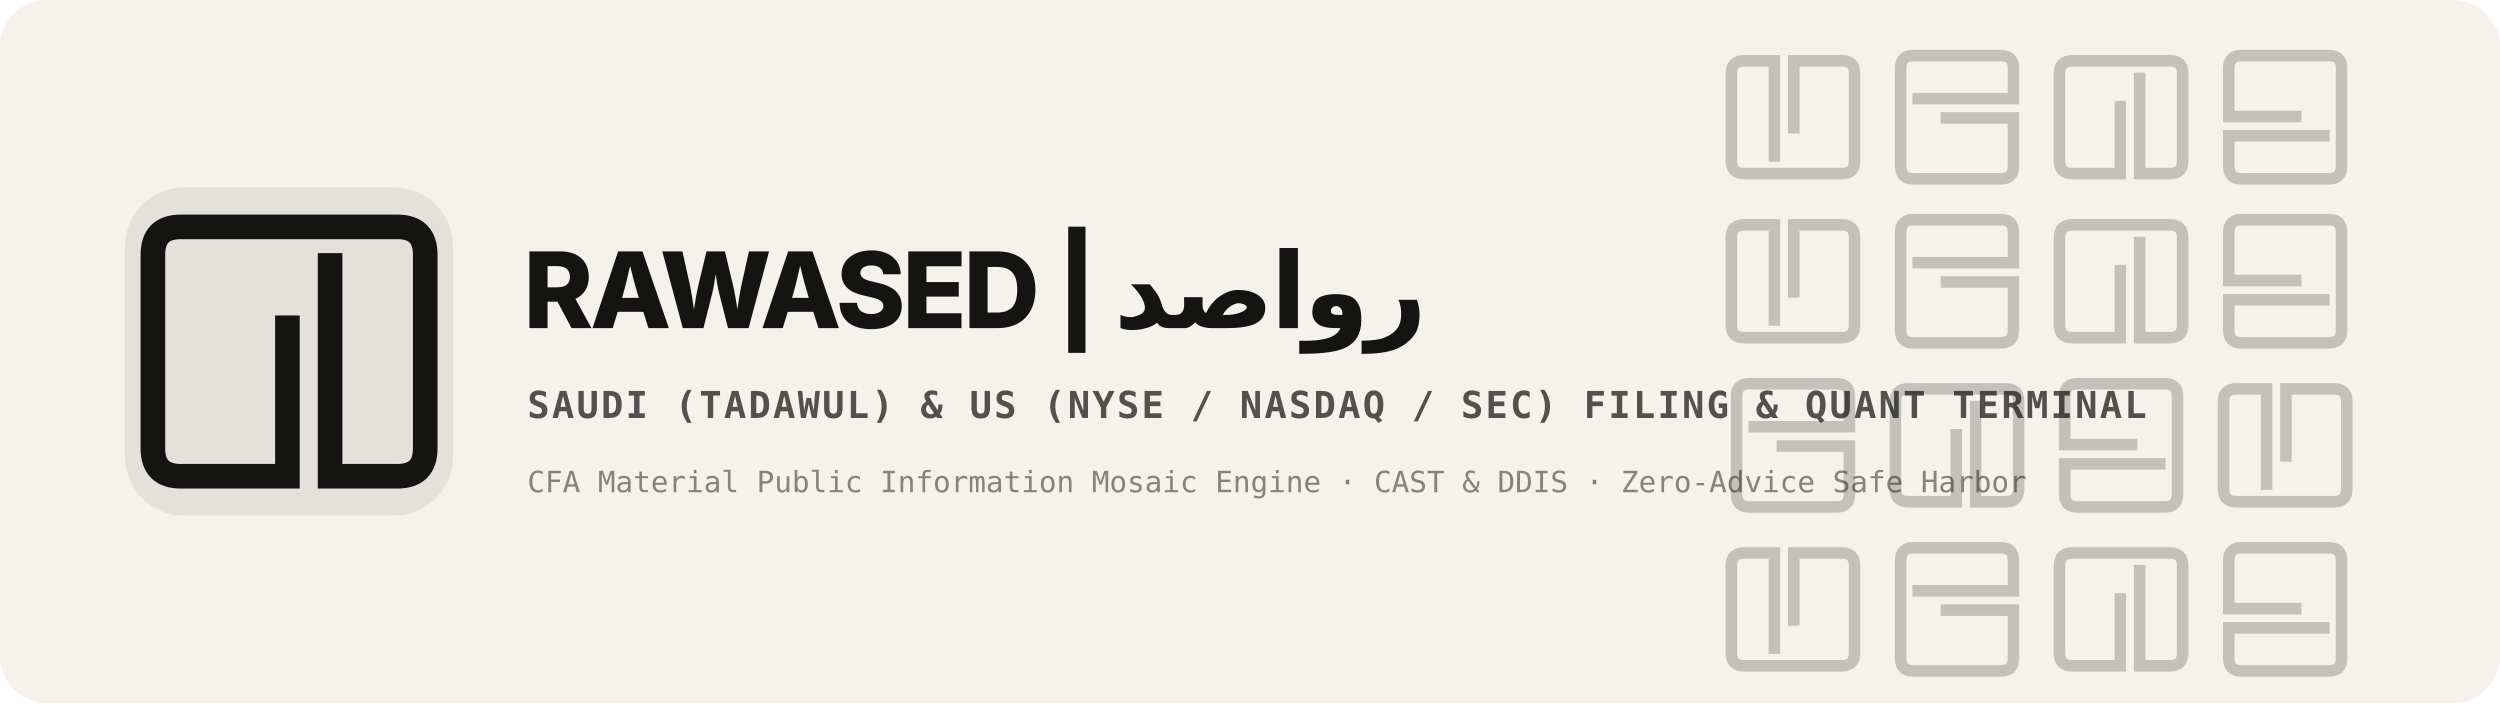
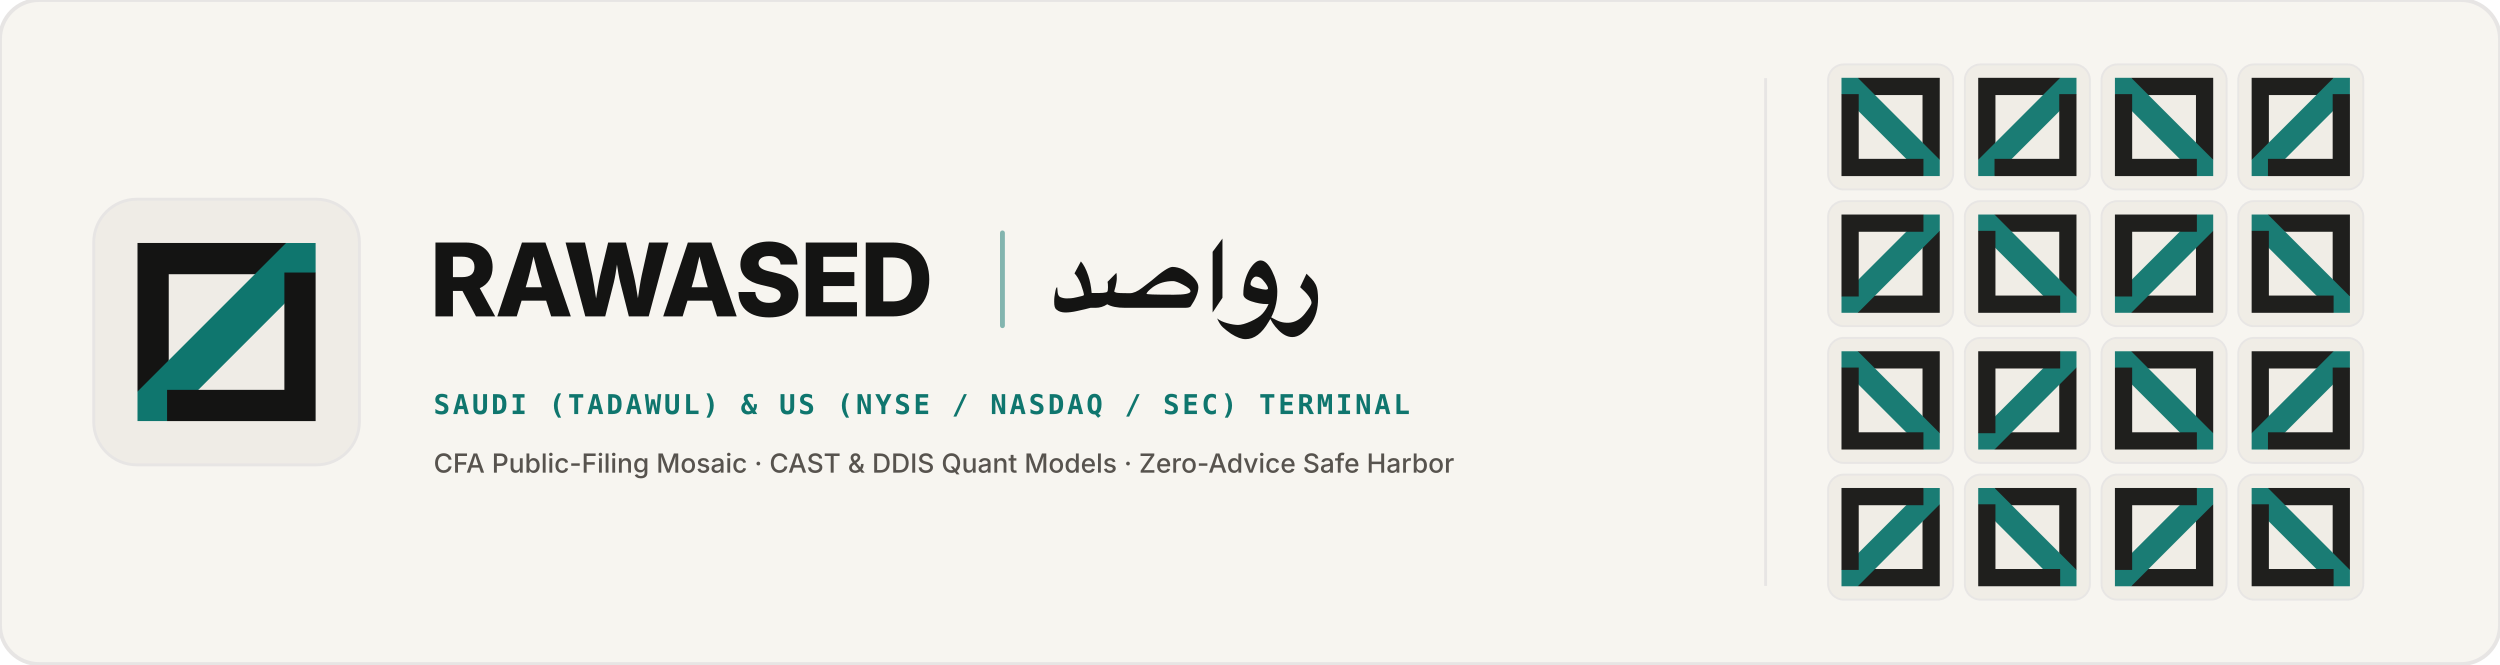
- <svg xmlns="http://www.w3.org/2000/svg" viewBox="0 0 1280 360" width="1280" height="360" fill="none">
-   <rect width="1280" height="360" rx="24" fill="#F5F2EB" />
-   <g transform="translate(880,22) scale(0.76)" opacity="0.22">
-     <g transform="rotate(180 50 50)">
-       <path d="M49.5 39 V88 H17 Q8.5 88 8.5 79.5 V20.5 Q8.5 12 17 12 H83 Q91.5 12 91.5 20.5 V79.5 Q91.5 88 83 88 H62.5 V20" stroke="#141413" stroke-width="7.8" stroke-linecap="butt" stroke-linejoin="miter" fill="none" />
+ <svg xmlns="http://www.w3.org/2000/svg" viewBox="0 0 1280 340" width="100%" height="100%">
+   <defs>
+     <clipPath id="text-col-clip">
+       <rect x="216" y="0" width="676" height="340" />
+     </clipPath>
+   </defs>
+   <rect x="0" y="0" width="1280" height="340" rx="20" fill="#F7F5F0" stroke="#E7E5E4" stroke-width="2" />
+   <g transform="translate(48, 102)">
+     <rect x="0" y="0" width="136" height="136" rx="22" fill="#EFECE6" stroke="#E7E5E4" stroke-width="1.5" />
+     <svg x="10" y="10" width="116" height="116" viewBox="0 0 100 100">
+       <path d="M 10.69 10.69 L 76.26 10.69 L 76.26 24.48 L 24.48 24.48 L 24.48 76.26 L 10.69 76.26 Z" fill="#141413" />
+       <path d="M 10.69 89.31 L 10.69 76.26 L 76.26 10.69 L 89.31 10.69 L 89.31 23.74 L 23.74 89.31 Z" fill="#0F766E" />
+       <path d="M 89.31 89.31 L 23.74 89.31 L 23.74 75.52 L 75.52 75.52 L 75.52 23.74 L 89.31 23.74 Z" fill="#141413" />
+     </svg>
+   </g>
+   <g clip-path="url(#text-col-clip)">
+     <text x="220" y="162" fill="#141413" font-family="-apple-system, BlinkMacSystemFont, 'Inter', 'Helvetica Neue', Arial, sans-serif" font-size="52" font-weight="800" letter-spacing="-1">RAWASED</text>
+     <rect x="512" y="118" width="2.5" height="50" rx="1.25" fill="#0F766E" opacity="0.5" />
+     <g transform="translate(536, 160) scale(1.06)">
+       <path d="M21.00 -2.24 Q20.43 -2.06 18.49 -1.60 Q16.55 -1.15 14.62 -0.72 Q11.42 -0.00 8.84 -0.00 Q6.15 -0.07 4.72 -1.36 Q3.48 -2.10 3.53 -5.18 Q3.53 -5.56 3.55 -6.41 Q3.57 -7.26 3.89 -9.10 Q4.20 -10.94 4.43 -11.56 Q4.66 -12.18 4.91 -12.18 Q4.95 -12.18 5.00 -12.16 L5.15 -10.49 Q5.22 -8.07 6.40 -7.48 Q8.00 -6.80 9.61 -6.80 Q10.53 -6.80 11.62 -6.88 Q12.70 -6.96 14.44 -7.37 Q17.90 -8.07 17.90 -8.45 Q17.90 -9.58 16.37 -13.90 Q15.01 -17.13 13.34 -18.90 L16.43 -24.68 Q18.40 -22.49 19.96 -17.90 Q21.23 -14.17 21.63 -9.43 L23.40 -9.43 L23.40 -2.26 L21.07 -2.26 Q21.02 -2.24 21.00 -2.24 Z M39.96 -9.31 Q42.65 -9.31 45.98 -11.89 Q48.98 -14.13 50.59 -15.44 Q58.14 -22.02 60.67 -22.02 Q63.09 -22.02 65.94 -20.71 Q73.17 -16.16 73.17 -12.21 Q73.12 -8.34 69.51 -3.01 Q69.08 -2.26 66.57 -2.26 L37.79 -2.26 Q32.05 -2.26 29.16 -3.98 Q26.60 -2.26 23.49 -2.26 L22.04 -2.26 L22.04 -9.43 Q28.66 -9.25 29.16 -10.06 Q29.52 -10.47 29.52 -12.18 Q29.52 -13.97 29.32 -14.83 L33.57 -19.15 Q33.66 -18.74 33.73 -18.08 Q33.79 -17.43 33.77 -16.52 Q33.77 -15.73 33.58 -14.57 Q33.39 -13.40 33.16 -12.48 Q32.93 -11.55 32.73 -10.97 Q32.53 -10.40 32.53 -10.19 Q32.59 -9.90 33.50 -9.61 Q34.40 -9.31 39.96 -9.31 Z M69.37 -10.26 Q69.37 -11.57 65.80 -13.40 Q62.41 -15.17 60.99 -15.17 Q55.45 -15.17 51.29 -12.34 Q48.15 -9.95 48.15 -8.95 Q48.44 -8.84 51.03 -8.71 Q53.62 -8.59 61.32 -8.59 Q69.37 -8.59 69.37 -10.26 Z M84.81 -7.10 L80.06 -0.00 L80.06 -29.32 L84.81 -35.71 Z M111.30 -10.13 Q111.30 -2.06 107.10 4.52 Q102.26 12.88 96.00 12.88 Q93.06 12.88 88.95 10.26 Q86.62 8.63 85.06 7.21 Q83.50 5.79 82.23 2.85 Q84.04 4.34 87.05 5.13 Q90.10 5.99 92.34 6.01 Q94.71 5.99 98.50 4.28 Q102.28 2.58 104.08 0.64 Q105.88 -1.29 107.08 -4.11 Q106.83 -4.09 106.61 -4.08 Q106.40 -4.07 106.19 -4.07 Q102.76 -4.07 98.82 -5.38 Q94.89 -6.69 94.89 -8.84 Q94.89 -15.37 97.83 -20.64 Q100.61 -25.14 103.21 -25.14 Q106.22 -25.14 108.76 -20.04 Q111.30 -14.94 111.30 -10.13 Z M106.83 -11.66 Q106.80 -12.52 105.42 -14.39 Q104.05 -16.25 103.03 -16.81 Q102.01 -17.36 101.08 -17.36 Q100.59 -17.36 100.10 -17.02 Q99.62 -16.68 99.22 -16.14 Q98.82 -15.60 98.60 -14.94 Q98.37 -14.29 98.37 -13.72 Q98.37 -12.61 101.49 -11.83 Q104.61 -11.05 105.58 -11.05 Q106.83 -11.05 106.83 -11.66 Z M130.99 -6.80 Q130.99 0.57 127.62 5.40 Q123.06 11.87 118.56 11.87 Q115.17 11.87 111.88 8.53 Q108.59 5.20 107.41 1.76 L108.63 2.51 Q109.88 3.19 110.84 3.66 Q111.80 4.14 112.70 4.43 Q113.61 4.72 114.57 4.85 Q115.53 4.97 116.77 4.95 Q121.29 4.72 124.56 0.63 Q127.83 -3.46 127.83 -4.70 Q127.78 -7.44 122.33 -12.23 L125.41 -18.74 Q126.79 -17.38 127.89 -16.25 Q129.00 -15.12 129.76 -13.64 Q130.52 -12.16 130.75 -10.26 Q130.99 -8.36 130.99 -6.80 Z" fill="#141413" />
+     </g>
+     <text x="222" y="212" fill="#0F766E" font-family="'JetBrains Mono', 'SF Mono', Menlo, monospace" font-size="14" font-weight="700" letter-spacing="1.4">SAUDI (TADAWUL) &amp; US (NYSE / NASDAQ / SEC) TERMINAL</text>
+     <text x="222" y="242" fill="#57534E" font-family="-apple-system, BlinkMacSystemFont, 'Inter', sans-serif" font-size="13.5" font-weight="500">CFA Public-Filing Mosaic · CAST &amp; DDIS Quant Models · Zero-Advice Safe Harbor</text>
+   </g>
+   <line x1="904" y1="40" x2="904" y2="300" stroke="#E7E5E4" stroke-width="1.5" />
+   <g transform="translate(936, 33)" opacity="0.95">
+     <g transform="translate(0, 0)">
+       <rect x="0" y="0" width="64" height="64" rx="8" fill="#EFECE6" stroke="#E7E5E4" stroke-width="1" />
+       <svg x="0" y="0" width="64" height="64" viewBox="0 0 100 100">
+         <g transform="rotate(90 50 50)">
+           <path d="M 10.69 10.69 L 76.26 10.69 L 76.26 24.48 L 24.48 24.48 L 24.48 76.26 L 10.69 76.26 Z" fill="#141413" />
+           <path d="M 10.69 89.31 L 10.69 76.26 L 76.26 10.69 L 89.31 10.69 L 89.31 23.74 L 23.74 89.31 Z" fill="#0F766E" />
+           <path d="M 89.31 89.31 L 23.74 89.31 L 23.74 75.52 L 75.52 75.52 L 75.52 23.74 L 89.31 23.74 Z" fill="#141413" />
+         </g>
+       </svg>
+     </g>
+     <g transform="translate(70, 0)">
+       <rect x="0" y="0" width="64" height="64" rx="8" fill="#EFECE6" stroke="#E7E5E4" stroke-width="1" />
+       <svg x="0" y="0" width="64" height="64" viewBox="0 0 100 100">
+         <g transform="rotate(0 50 50)">
+           <path d="M 10.69 10.69 L 76.26 10.69 L 76.26 24.48 L 24.48 24.48 L 24.48 76.26 L 10.69 76.26 Z" fill="#141413" />
+           <path d="M 10.69 89.31 L 10.69 76.26 L 76.26 10.69 L 89.31 10.69 L 89.31 23.74 L 23.74 89.31 Z" fill="#0F766E" />
+           <path d="M 89.31 89.31 L 23.74 89.31 L 23.74 75.52 L 75.52 75.52 L 75.52 23.74 L 89.31 23.74 Z" fill="#141413" />
+         </g>
+       </svg>
+     </g>
+     <g transform="translate(140, 0)">
+       <rect x="0" y="0" width="64" height="64" rx="8" fill="#EFECE6" stroke="#E7E5E4" stroke-width="1" />
+       <svg x="0" y="0" width="64" height="64" viewBox="0 0 100 100">
+         <g transform="rotate(90 50 50)">
+           <path d="M 10.69 10.69 L 76.26 10.69 L 76.26 24.48 L 24.48 24.48 L 24.48 76.26 L 10.69 76.26 Z" fill="#141413" />
+           <path d="M 10.69 89.31 L 10.69 76.26 L 76.26 10.69 L 89.31 10.69 L 89.31 23.74 L 23.74 89.31 Z" fill="#0F766E" />
+           <path d="M 89.31 89.31 L 23.74 89.31 L 23.74 75.52 L 75.52 75.52 L 75.52 23.74 L 89.31 23.74 Z" fill="#141413" />
+         </g>
+       </svg>
+     </g>
+     <g transform="translate(210, 0)">
+       <rect x="0" y="0" width="64" height="64" rx="8" fill="#EFECE6" stroke="#E7E5E4" stroke-width="1" />
+       <svg x="0" y="0" width="64" height="64" viewBox="0 0 100 100">
+         <g transform="rotate(0 50 50)">
+           <path d="M 10.69 10.69 L 76.26 10.69 L 76.26 24.48 L 24.48 24.48 L 24.48 76.26 L 10.69 76.26 Z" fill="#141413" />
+           <path d="M 10.69 89.31 L 10.69 76.26 L 76.26 10.69 L 89.31 10.69 L 89.31 23.74 L 23.74 89.31 Z" fill="#0F766E" />
+           <path d="M 89.31 89.31 L 23.74 89.31 L 23.74 75.52 L 75.52 75.52 L 75.52 23.74 L 89.31 23.74 Z" fill="#141413" />
+         </g>
+       </svg>
+     </g>
+     <g transform="translate(0, 70)">
+       <rect x="0" y="0" width="64" height="64" rx="8" fill="#EFECE6" stroke="#E7E5E4" stroke-width="1" />
+       <svg x="0" y="0" width="64" height="64" viewBox="0 0 100 100">
+         <g transform="rotate(180 50 50)">
+           <path d="M 10.69 10.69 L 76.26 10.69 L 76.26 24.48 L 24.48 24.48 L 24.48 76.26 L 10.69 76.26 Z" fill="#141413" />
+           <path d="M 10.69 89.31 L 10.69 76.26 L 76.26 10.69 L 89.31 10.69 L 89.31 23.74 L 23.74 89.31 Z" fill="#0F766E" />
+           <path d="M 89.31 89.31 L 23.74 89.31 L 23.74 75.52 L 75.52 75.52 L 75.52 23.74 L 89.31 23.74 Z" fill="#141413" />
+         </g>
+       </svg>
+     </g>
+     <g transform="translate(70, 70)">
+       <rect x="0" y="0" width="64" height="64" rx="8" fill="#EFECE6" stroke="#E7E5E4" stroke-width="1" />
+       <svg x="0" y="0" width="64" height="64" viewBox="0 0 100 100">
+         <g transform="rotate(90 50 50)">
+           <path d="M 10.69 10.69 L 76.26 10.69 L 76.26 24.48 L 24.48 24.48 L 24.48 76.26 L 10.69 76.26 Z" fill="#141413" />
+           <path d="M 10.69 89.31 L 10.69 76.26 L 76.26 10.69 L 89.31 10.69 L 89.31 23.74 L 23.74 89.31 Z" fill="#0F766E" />
+           <path d="M 89.31 89.31 L 23.74 89.31 L 23.74 75.52 L 75.52 75.52 L 75.52 23.74 L 89.31 23.74 Z" fill="#141413" />
+         </g>
+       </svg>
+     </g>
+     <g transform="translate(140, 70)">
+       <rect x="0" y="0" width="64" height="64" rx="8" fill="#EFECE6" stroke="#E7E5E4" stroke-width="1" />
+       <svg x="0" y="0" width="64" height="64" viewBox="0 0 100 100">
+         <g transform="rotate(180 50 50)">
+           <path d="M 10.69 10.69 L 76.26 10.69 L 76.26 24.48 L 24.48 24.48 L 24.48 76.26 L 10.69 76.26 Z" fill="#141413" />
+           <path d="M 10.69 89.31 L 10.69 76.26 L 76.26 10.69 L 89.31 10.69 L 89.31 23.74 L 23.74 89.31 Z" fill="#0F766E" />
+           <path d="M 89.31 89.31 L 23.74 89.31 L 23.74 75.52 L 75.52 75.52 L 75.52 23.74 L 89.31 23.74 Z" fill="#141413" />
+         </g>
+       </svg>
+     </g>
+     <g transform="translate(210, 70)">
+       <rect x="0" y="0" width="64" height="64" rx="8" fill="#EFECE6" stroke="#E7E5E4" stroke-width="1" />
+       <svg x="0" y="0" width="64" height="64" viewBox="0 0 100 100">
+         <g transform="rotate(90 50 50)">
+           <path d="M 10.69 10.69 L 76.26 10.69 L 76.26 24.48 L 24.48 24.48 L 24.48 76.26 L 10.69 76.26 Z" fill="#141413" />
+           <path d="M 10.69 89.31 L 10.69 76.26 L 76.26 10.69 L 89.31 10.69 L 89.31 23.74 L 23.74 89.31 Z" fill="#0F766E" />
+           <path d="M 89.31 89.31 L 23.74 89.31 L 23.74 75.52 L 75.52 75.52 L 75.52 23.74 L 89.31 23.74 Z" fill="#141413" />
+         </g>
+       </svg>
+     </g>
+     <g transform="translate(0, 140)">
+       <rect x="0" y="0" width="64" height="64" rx="8" fill="#EFECE6" stroke="#E7E5E4" stroke-width="1" />
+       <svg x="0" y="0" width="64" height="64" viewBox="0 0 100 100">
+         <g transform="rotate(90 50 50)">
+           <path d="M 10.69 10.69 L 76.26 10.69 L 76.26 24.48 L 24.48 24.48 L 24.48 76.26 L 10.69 76.26 Z" fill="#141413" />
+           <path d="M 10.69 89.31 L 10.69 76.26 L 76.26 10.69 L 89.31 10.69 L 89.31 23.74 L 23.74 89.31 Z" fill="#0F766E" />
+           <path d="M 89.31 89.31 L 23.74 89.31 L 23.74 75.52 L 75.52 75.52 L 75.52 23.74 L 89.31 23.74 Z" fill="#141413" />
+         </g>
+       </svg>
+     </g>
+     <g transform="translate(70, 140)">
+       <rect x="0" y="0" width="64" height="64" rx="8" fill="#EFECE6" stroke="#E7E5E4" stroke-width="1" />
+       <svg x="0" y="0" width="64" height="64" viewBox="0 0 100 100">
+         <g transform="rotate(180 50 50)">
+           <path d="M 10.69 10.69 L 76.26 10.69 L 76.26 24.48 L 24.48 24.48 L 24.48 76.26 L 10.69 76.26 Z" fill="#141413" />
+           <path d="M 10.69 89.31 L 10.69 76.26 L 76.26 10.69 L 89.31 10.69 L 89.31 23.74 L 23.74 89.31 Z" fill="#0F766E" />
+           <path d="M 89.31 89.31 L 23.74 89.31 L 23.74 75.52 L 75.52 75.52 L 75.52 23.74 L 89.31 23.74 Z" fill="#141413" />
+         </g>
+       </svg>
+     </g>
+     <g transform="translate(140, 140)">
+       <rect x="0" y="0" width="64" height="64" rx="8" fill="#EFECE6" stroke="#E7E5E4" stroke-width="1" />
+       <svg x="0" y="0" width="64" height="64" viewBox="0 0 100 100">
+         <g transform="rotate(90 50 50)">
+           <path d="M 10.69 10.69 L 76.26 10.69 L 76.26 24.48 L 24.48 24.48 L 24.48 76.26 L 10.69 76.26 Z" fill="#141413" />
+           <path d="M 10.69 89.31 L 10.69 76.26 L 76.26 10.69 L 89.31 10.69 L 89.31 23.74 L 23.74 89.31 Z" fill="#0F766E" />
+           <path d="M 89.31 89.31 L 23.74 89.31 L 23.74 75.52 L 75.52 75.52 L 75.52 23.74 L 89.31 23.74 Z" fill="#141413" />
+         </g>
+       </svg>
+     </g>
+     <g transform="translate(210, 140)">
+       <rect x="0" y="0" width="64" height="64" rx="8" fill="#EFECE6" stroke="#E7E5E4" stroke-width="1" />
+       <svg x="0" y="0" width="64" height="64" viewBox="0 0 100 100">
+         <g transform="rotate(0 50 50)">
+           <path d="M 10.69 10.69 L 76.26 10.69 L 76.26 24.48 L 24.48 24.48 L 24.48 76.26 L 10.69 76.26 Z" fill="#141413" />
+           <path d="M 10.69 89.31 L 10.69 76.26 L 76.26 10.69 L 89.31 10.69 L 89.31 23.74 L 23.74 89.31 Z" fill="#0F766E" />
+           <path d="M 89.31 89.31 L 23.74 89.31 L 23.74 75.52 L 75.52 75.52 L 75.52 23.74 L 89.31 23.74 Z" fill="#141413" />
+         </g>
+       </svg>
+     </g>
+     <g transform="translate(0, 210)">
+       <rect x="0" y="0" width="64" height="64" rx="8" fill="#EFECE6" stroke="#E7E5E4" stroke-width="1" />
+       <svg x="0" y="0" width="64" height="64" viewBox="0 0 100 100">
+         <g transform="rotate(180 50 50)">
+           <path d="M 10.69 10.69 L 76.26 10.69 L 76.26 24.48 L 24.48 24.48 L 24.48 76.26 L 10.69 76.26 Z" fill="#141413" />
+           <path d="M 10.69 89.31 L 10.69 76.26 L 76.26 10.69 L 89.31 10.69 L 89.31 23.74 L 23.74 89.31 Z" fill="#0F766E" />
+           <path d="M 89.31 89.31 L 23.74 89.31 L 23.74 75.52 L 75.52 75.52 L 75.52 23.74 L 89.31 23.74 Z" fill="#141413" />
+         </g>
+       </svg>
+     </g>
+     <g transform="translate(70, 210)">
+       <rect x="0" y="0" width="64" height="64" rx="8" fill="#EFECE6" stroke="#E7E5E4" stroke-width="1" />
+       <svg x="0" y="0" width="64" height="64" viewBox="0 0 100 100">
+         <g transform="rotate(90 50 50)">
+           <path d="M 10.69 10.69 L 76.26 10.69 L 76.26 24.48 L 24.48 24.48 L 24.48 76.26 L 10.69 76.26 Z" fill="#141413" />
+           <path d="M 10.69 89.31 L 10.69 76.26 L 76.26 10.69 L 89.31 10.69 L 89.31 23.74 L 23.74 89.31 Z" fill="#0F766E" />
+           <path d="M 89.31 89.31 L 23.74 89.31 L 23.74 75.52 L 75.52 75.52 L 75.52 23.74 L 89.31 23.74 Z" fill="#141413" />
+         </g>
+       </svg>
+     </g>
+     <g transform="translate(140, 210)">
+       <rect x="0" y="0" width="64" height="64" rx="8" fill="#EFECE6" stroke="#E7E5E4" stroke-width="1" />
+       <svg x="0" y="0" width="64" height="64" viewBox="0 0 100 100">
+         <g transform="rotate(180 50 50)">
+           <path d="M 10.69 10.69 L 76.26 10.69 L 76.26 24.48 L 24.48 24.48 L 24.48 76.26 L 10.69 76.26 Z" fill="#141413" />
+           <path d="M 10.69 89.31 L 10.69 76.26 L 76.26 10.69 L 89.31 10.69 L 89.31 23.74 L 23.74 89.31 Z" fill="#0F766E" />
+           <path d="M 89.31 89.31 L 23.74 89.31 L 23.74 75.52 L 75.52 75.52 L 75.52 23.74 L 89.31 23.74 Z" fill="#141413" />
+         </g>
+       </svg>
+     </g>
+     <g transform="translate(210, 210)">
+       <rect x="0" y="0" width="64" height="64" rx="8" fill="#EFECE6" stroke="#E7E5E4" stroke-width="1" />
+       <svg x="0" y="0" width="64" height="64" viewBox="0 0 100 100">
+         <g transform="rotate(90 50 50)">
+           <path d="M 10.69 10.69 L 76.26 10.69 L 76.26 24.48 L 24.48 24.48 L 24.48 76.26 L 10.69 76.26 Z" fill="#141413" />
+           <path d="M 10.69 89.31 L 10.69 76.26 L 76.26 10.69 L 89.31 10.69 L 89.31 23.74 L 23.74 89.31 Z" fill="#0F766E" />
+           <path d="M 89.31 89.31 L 23.74 89.31 L 23.74 75.52 L 75.52 75.52 L 75.52 23.74 L 89.31 23.74 Z" fill="#141413" />
+         </g>
+       </svg>
    </g>
  </g>
-   <g transform="translate(964,22) scale(0.76)" opacity="0.22">
-     <g transform="rotate(270 50 50)">
-       <path d="M49.5 39 V88 H17 Q8.5 88 8.5 79.5 V20.5 Q8.5 12 17 12 H83 Q91.5 12 91.5 20.5 V79.5 Q91.5 88 83 88 H62.5 V20" stroke="#141413" stroke-width="7.8" stroke-linecap="butt" stroke-linejoin="miter" fill="none" />
-     </g>
-   </g>
-   <g transform="translate(1048,22) scale(0.76)" opacity="0.22">
-     <g transform="rotate(0 50 50)">
-       <path d="M49.5 39 V88 H17 Q8.5 88 8.5 79.5 V20.5 Q8.5 12 17 12 H83 Q91.5 12 91.5 20.5 V79.5 Q91.5 88 83 88 H62.5 V20" stroke="#141413" stroke-width="7.8" stroke-linecap="butt" stroke-linejoin="miter" fill="none" />
-     </g>
-   </g>
-   <g transform="translate(1132,22) scale(0.76)" opacity="0.22">
-     <g transform="rotate(90 50 50)">
-       <path d="M49.5 39 V88 H17 Q8.5 88 8.5 79.5 V20.5 Q8.5 12 17 12 H83 Q91.5 12 91.5 20.5 V79.5 Q91.5 88 83 88 H62.5 V20" stroke="#141413" stroke-width="7.8" stroke-linecap="butt" stroke-linejoin="miter" fill="none" />
-     </g>
-   </g>
-   <g transform="translate(880,106) scale(0.76)" opacity="0.22">
-     <g transform="rotate(180 50 50)">
-       <path d="M49.5 39 V88 H17 Q8.5 88 8.5 79.5 V20.5 Q8.5 12 17 12 H83 Q91.5 12 91.5 20.5 V79.5 Q91.5 88 83 88 H62.5 V20" stroke="#141413" stroke-width="7.8" stroke-linecap="butt" stroke-linejoin="miter" fill="none" />
-     </g>
-   </g>
-   <g transform="translate(964,106) scale(0.76)" opacity="0.22">
-     <g transform="rotate(270 50 50)">
-       <path d="M49.5 39 V88 H17 Q8.5 88 8.5 79.5 V20.5 Q8.5 12 17 12 H83 Q91.5 12 91.5 20.5 V79.5 Q91.5 88 83 88 H62.5 V20" stroke="#141413" stroke-width="7.8" stroke-linecap="butt" stroke-linejoin="miter" fill="none" />
-     </g>
-   </g>
-   <g transform="translate(1048,106) scale(0.76)" opacity="0.22">
-     <g transform="rotate(0 50 50)">
-       <path d="M49.5 39 V88 H17 Q8.5 88 8.5 79.5 V20.5 Q8.5 12 17 12 H83 Q91.5 12 91.5 20.5 V79.5 Q91.5 88 83 88 H62.5 V20" stroke="#141413" stroke-width="7.8" stroke-linecap="butt" stroke-linejoin="miter" fill="none" />
-     </g>
-   </g>
-   <g transform="translate(1132,106) scale(0.76)" opacity="0.22">
-     <g transform="rotate(90 50 50)">
-       <path d="M49.5 39 V88 H17 Q8.5 88 8.5 79.5 V20.5 Q8.5 12 17 12 H83 Q91.5 12 91.5 20.5 V79.5 Q91.5 88 83 88 H62.5 V20" stroke="#141413" stroke-width="7.8" stroke-linecap="butt" stroke-linejoin="miter" fill="none" />
-     </g>
-   </g>
-   <g transform="translate(880,190) scale(0.76)" opacity="0.22">
-     <g transform="rotate(270 50 50)">
-       <path d="M49.5 39 V88 H17 Q8.5 88 8.5 79.5 V20.5 Q8.5 12 17 12 H83 Q91.5 12 91.5 20.5 V79.5 Q91.5 88 83 88 H62.5 V20" stroke="#141413" stroke-width="7.8" stroke-linecap="butt" stroke-linejoin="miter" fill="none" />
-     </g>
-   </g>
-   <g transform="translate(964,190) scale(0.76)" opacity="0.22">
-     <g transform="rotate(0 50 50)">
-       <path d="M49.5 39 V88 H17 Q8.5 88 8.5 79.5 V20.5 Q8.5 12 17 12 H83 Q91.5 12 91.5 20.5 V79.5 Q91.5 88 83 88 H62.5 V20" stroke="#141413" stroke-width="7.8" stroke-linecap="butt" stroke-linejoin="miter" fill="none" />
-     </g>
-   </g>
-   <g transform="translate(1048,190) scale(0.76)" opacity="0.22">
-     <g transform="rotate(90 50 50)">
-       <path d="M49.5 39 V88 H17 Q8.5 88 8.5 79.5 V20.5 Q8.5 12 17 12 H83 Q91.5 12 91.5 20.5 V79.5 Q91.5 88 83 88 H62.5 V20" stroke="#141413" stroke-width="7.8" stroke-linecap="butt" stroke-linejoin="miter" fill="none" />
-     </g>
-   </g>
-   <g transform="translate(1132,190) scale(0.76)" opacity="0.22">
-     <g transform="rotate(180 50 50)">
-       <path d="M49.5 39 V88 H17 Q8.5 88 8.5 79.5 V20.5 Q8.5 12 17 12 H83 Q91.5 12 91.5 20.5 V79.5 Q91.5 88 83 88 H62.5 V20" stroke="#141413" stroke-width="7.8" stroke-linecap="butt" stroke-linejoin="miter" fill="none" />
-     </g>
-   </g>
-   <g transform="translate(880,274) scale(0.76)" opacity="0.22">
-     <g transform="rotate(180 50 50)">
-       <path d="M49.5 39 V88 H17 Q8.5 88 8.5 79.5 V20.5 Q8.5 12 17 12 H83 Q91.5 12 91.5 20.5 V79.5 Q91.5 88 83 88 H62.5 V20" stroke="#141413" stroke-width="7.8" stroke-linecap="butt" stroke-linejoin="miter" fill="none" />
-     </g>
-   </g>
-   <g transform="translate(964,274) scale(0.76)" opacity="0.22">
-     <g transform="rotate(270 50 50)">
-       <path d="M49.5 39 V88 H17 Q8.5 88 8.5 79.5 V20.5 Q8.5 12 17 12 H83 Q91.5 12 91.5 20.5 V79.5 Q91.5 88 83 88 H62.5 V20" stroke="#141413" stroke-width="7.8" stroke-linecap="butt" stroke-linejoin="miter" fill="none" />
-     </g>
-   </g>
-   <g transform="translate(1048,274) scale(0.76)" opacity="0.22">
-     <g transform="rotate(0 50 50)">
-       <path d="M49.5 39 V88 H17 Q8.5 88 8.5 79.5 V20.5 Q8.5 12 17 12 H83 Q91.5 12 91.5 20.5 V79.5 Q91.5 88 83 88 H62.5 V20" stroke="#141413" stroke-width="7.8" stroke-linecap="butt" stroke-linejoin="miter" fill="none" />
-     </g>
-   </g>
-   <g transform="translate(1132,274) scale(0.76)" opacity="0.22">
-     <g transform="rotate(90 50 50)">
-       <path d="M49.5 39 V88 H17 Q8.5 88 8.5 79.5 V20.5 Q8.5 12 17 12 H83 Q91.5 12 91.5 20.5 V79.5 Q91.5 88 83 88 H62.5 V20" stroke="#141413" stroke-width="7.8" stroke-linecap="butt" stroke-linejoin="miter" fill="none" />
-     </g>
-   </g>
-   <g transform="translate(64, 96) scale(1.68)">
-     <rect width="100" height="100" rx="18" fill="#141413" opacity="0.08" />
-     <path d="M49.5 39 V88 H17 Q8.5 88 8.5 79.5 V20.5 Q8.5 12 17 12 H83 Q91.5 12 91.5 20.5 V79.5 Q91.5 88 83 88 H62.5 V20" stroke="#141413" stroke-width="7.5" stroke-linecap="butt" stroke-linejoin="miter" fill="none" />
-   </g>
-   <text x="268" y="168" fill="#141413" font-family="-apple-system, BlinkMacSystemFont, Inter, Helvetica, Arial, sans-serif" font-size="54" font-weight="800" letter-spacing="-0.03em">RAWASED | رواصد</text>
-   <text x="270" y="214" fill="#141413" opacity="0.72" font-family="ui-monospace, SFMono-Regular, Menlo, monospace" font-size="19" font-weight="600" letter-spacing="0.06em">SAUDI (TADAWUL) &amp; US (NYSE / NASDAQ / SEC) FILING &amp; QUANT TERMINAL</text>
-   <text x="270" y="252" fill="#141413" opacity="0.5" font-family="ui-monospace, SFMono-Regular, Menlo, monospace" font-size="15" font-weight="500">CFA Material Public Information Mosaic Engine · CAST &amp; DDIS · Zero-Advice Safe Harbor</text>
</svg>
